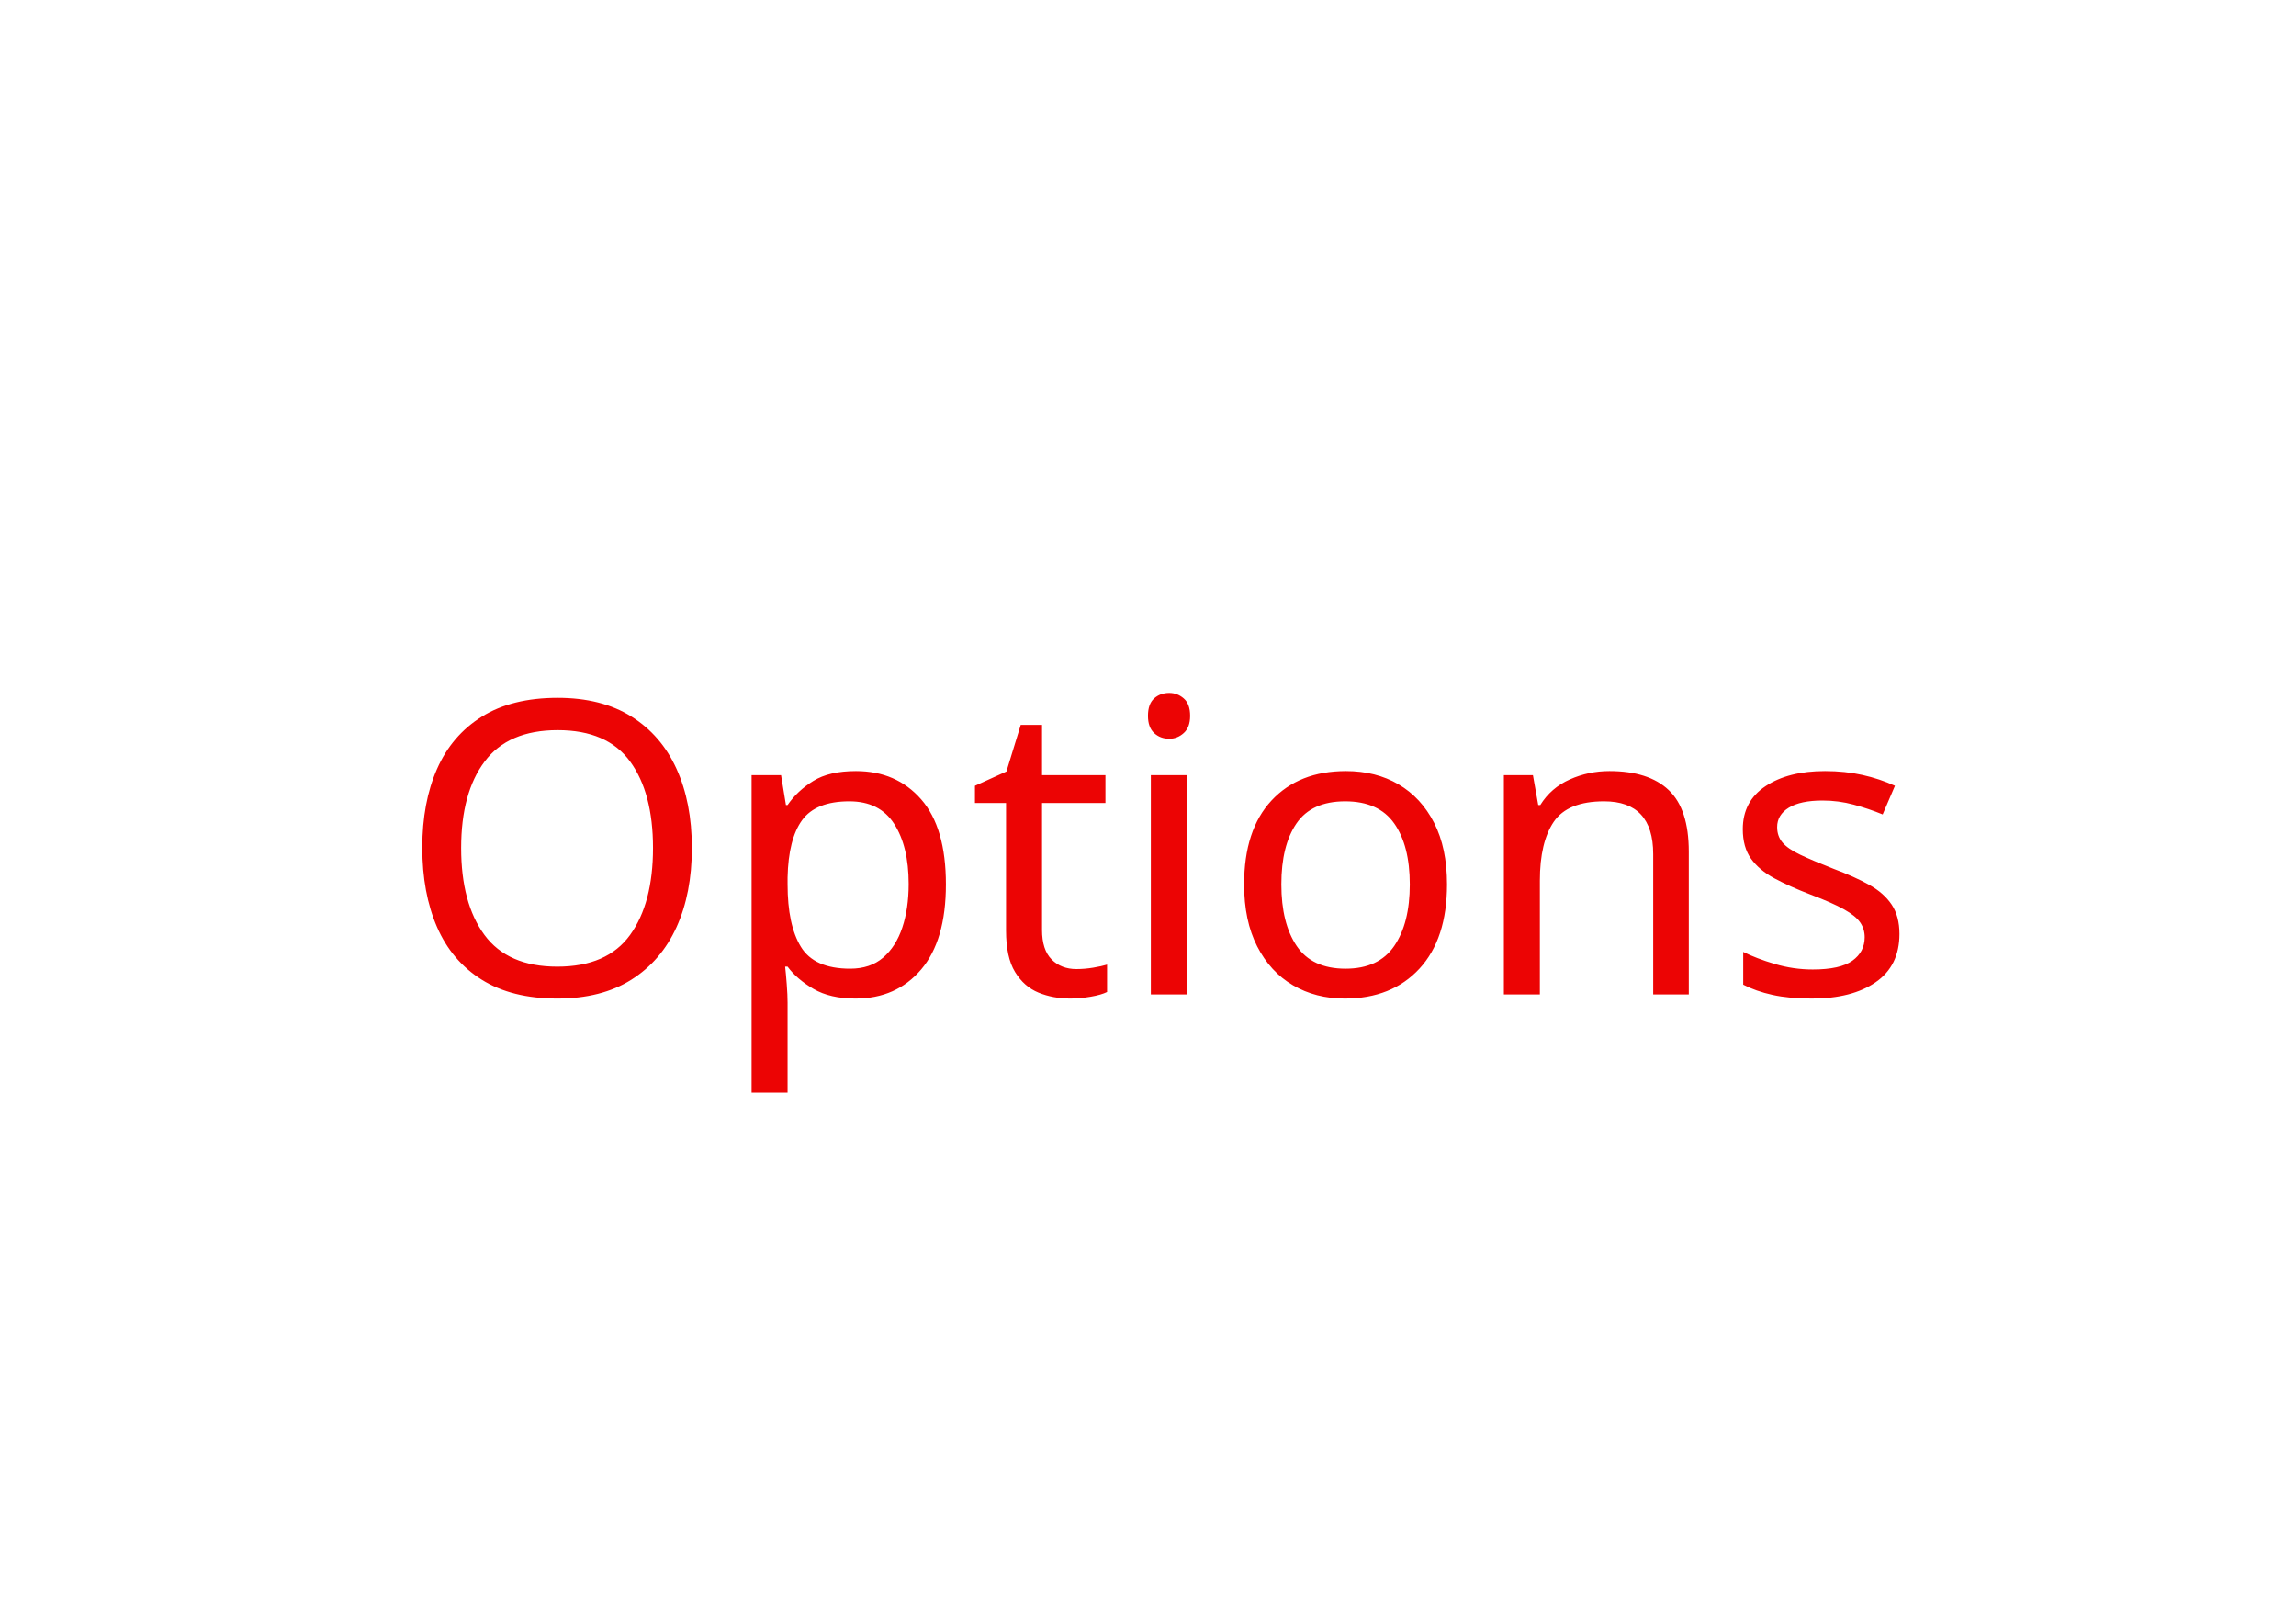
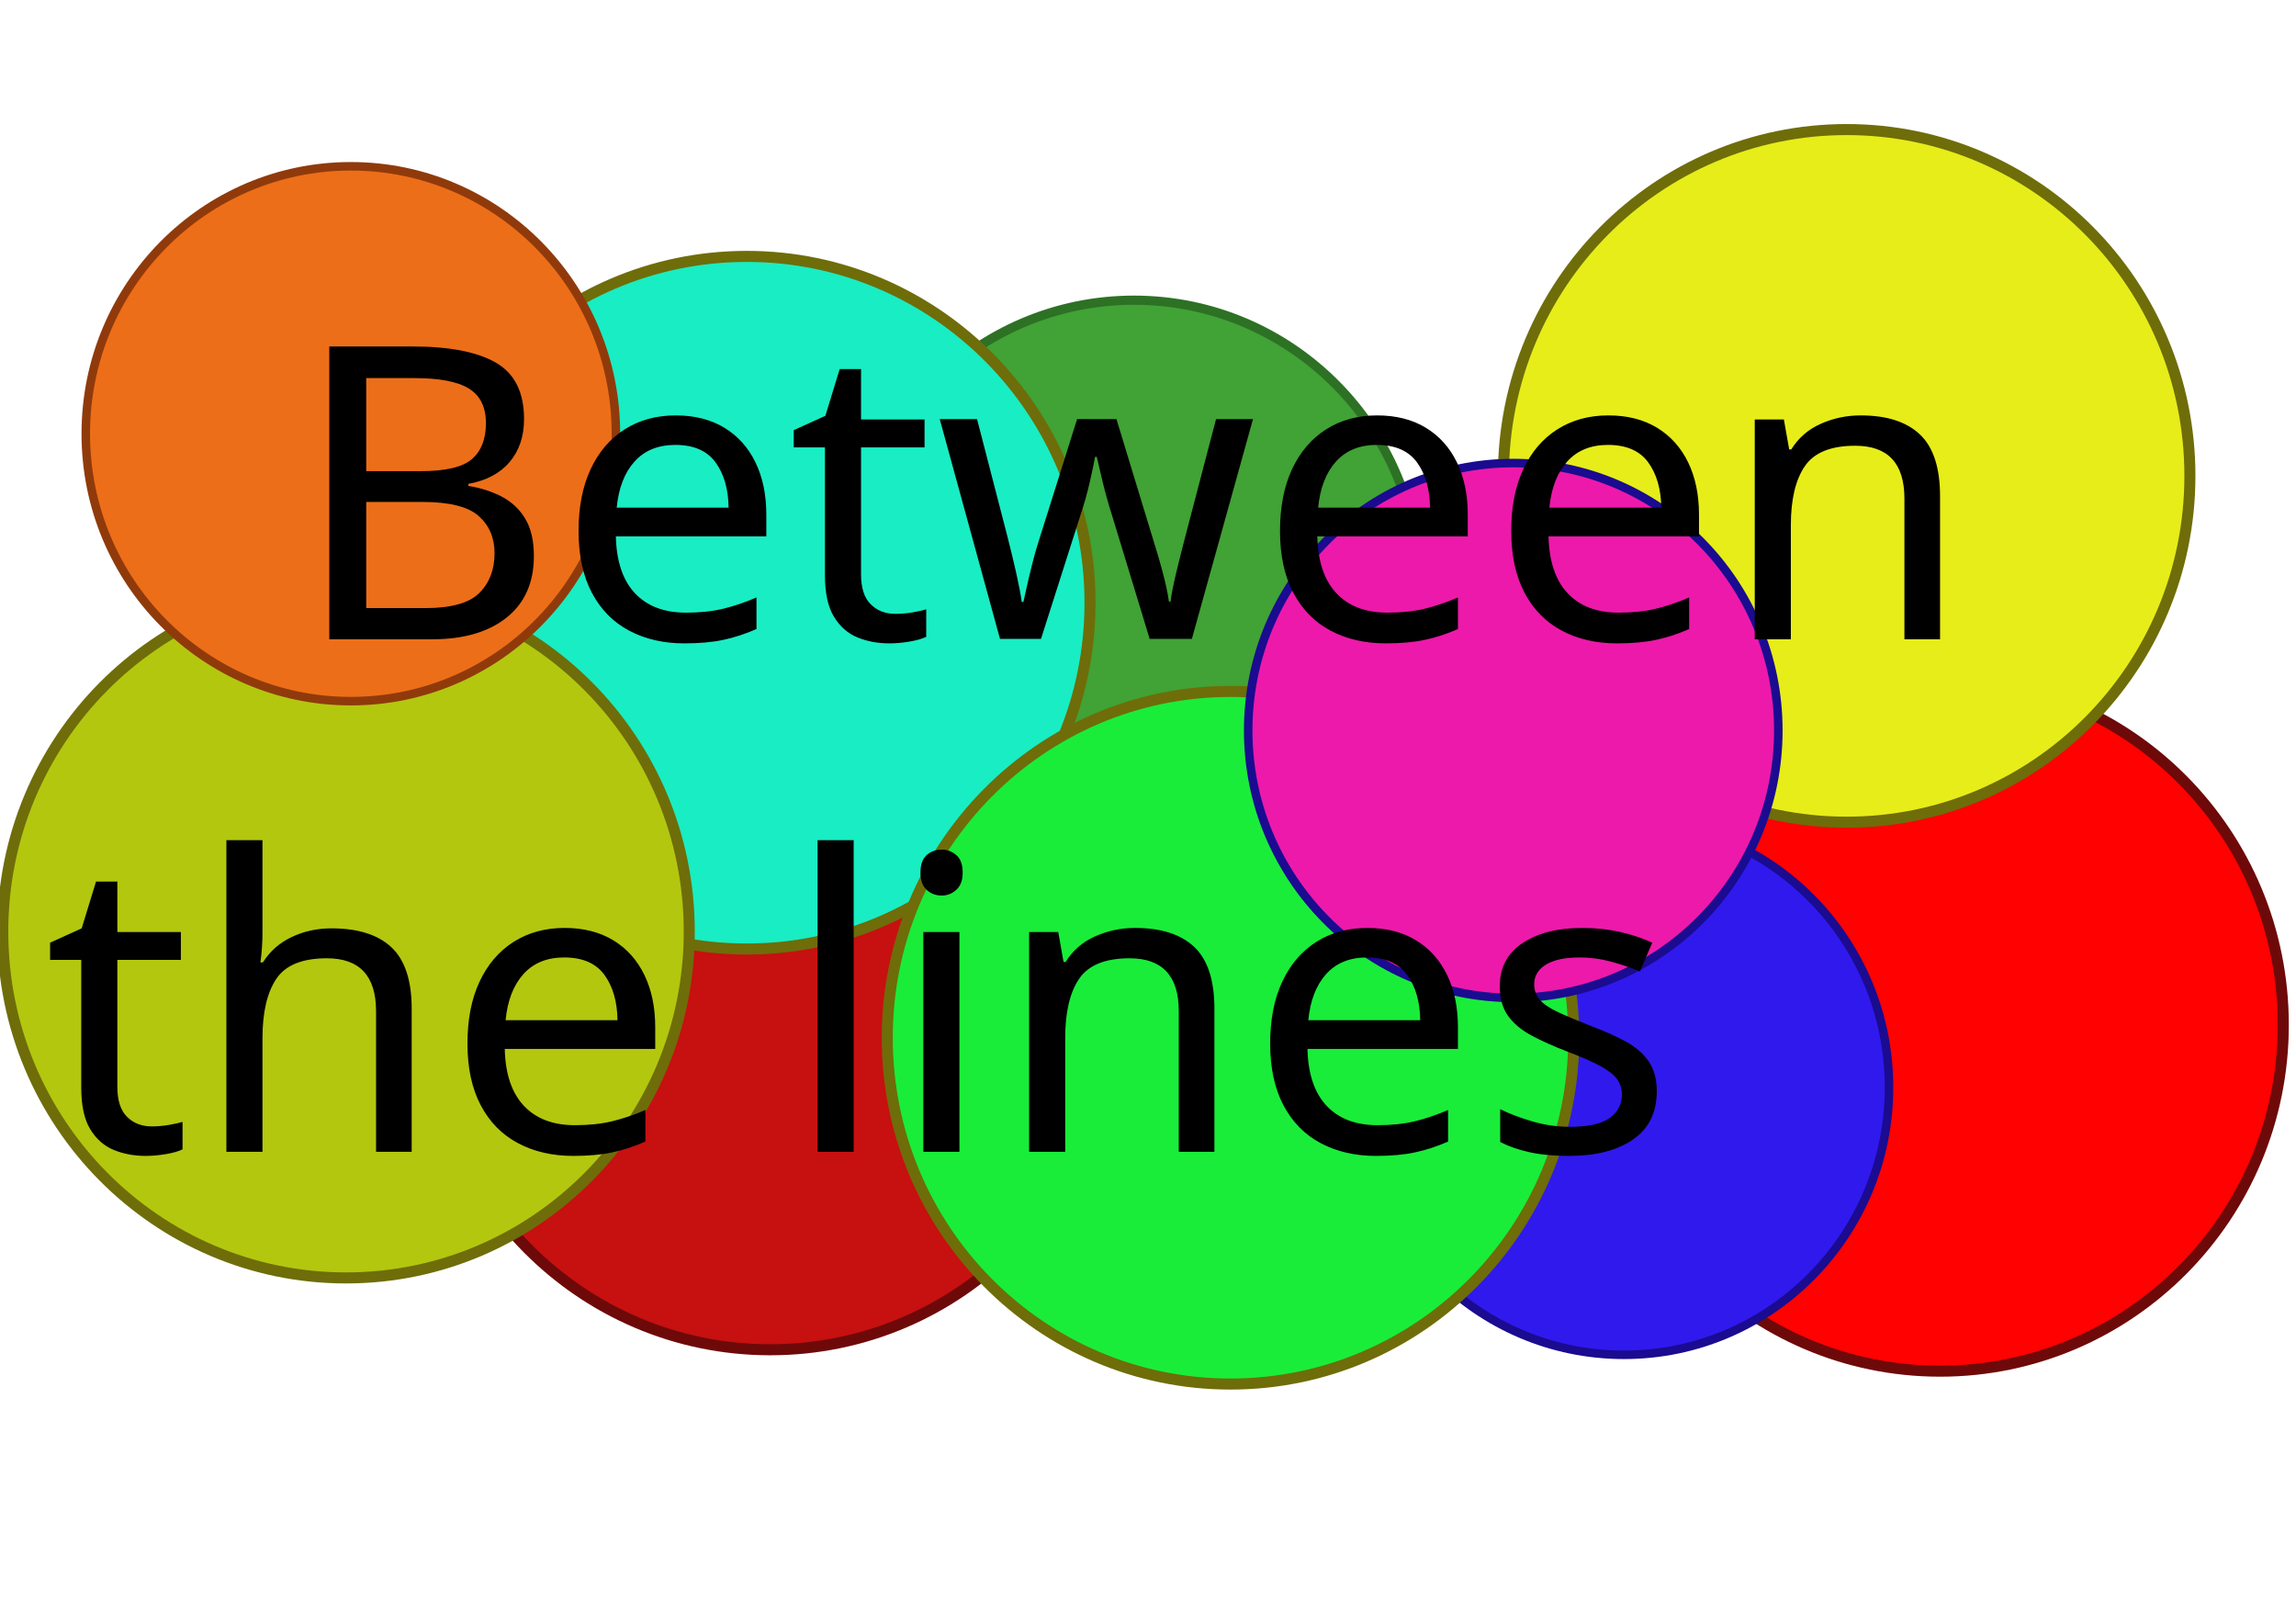
<svg xmlns="http://www.w3.org/2000/svg" width="297mm" height="210mm" viewBox="0 0 297 210" version="1.1" id="svg1">
  <defs id="defs1">
+     <rect x="70.1" y="245.349" width="981.397" height="373.178" id="rect2" />
    <rect x="65.976" y="88.656" width="1010.262" height="645.331" id="rect1" />
  </defs>
  <g id="layer1">
-     <text xml:space="preserve" transform="matrix(0.2645833,0,0,0.2645833,-1.363478,57.01158)" id="text1" style="font-style:normal;font-variant:normal;font-weight:normal;font-stretch:normal;font-size:200px;font-family:Sans;-inkscape-font-specification:'Sans, Normal';font-variant-ligatures:normal;font-variant-caps:normal;font-variant-numeric:normal;font-variant-east-asian:normal;text-align:center;writing-mode:lr-tb;direction:ltr;white-space:pre;shape-inside:url(#rect1);fill:#ec0404;fill-opacity:1;stroke:#ff0100;stroke-width:0" x="505.131" y="0">
-       <tspan x="199.408" y="270.631" id="tspan2">Options</tspan>
+     <ellipse style="fill:#41a235;fill-opacity:1;stroke:#2d7125;stroke-width:1.188;stroke-linecap:round;stroke-linejoin:round;stroke-dasharray:none;stroke-opacity:1" id="path1" cx="146.69" cy="76.098" rx="36.949" ry="37.273" />
+     <ellipse style="fill:#c71010;fill-opacity:1;stroke:#6e0909;stroke-width:1.428;stroke-linecap:round;stroke-linejoin:round;stroke-dasharray:none;stroke-opacity:1" id="path1-3" cx="99.639" cy="129.78" rx="44.401" ry="44.79" />
+     <ellipse style="fill:#ff0101;fill-opacity:1;stroke:#6e0909;stroke-width:1.428;stroke-linecap:round;stroke-linejoin:round;stroke-dasharray:none;stroke-opacity:1" id="path1-3-4" cx="250.956" cy="132.548" rx="44.401" ry="44.79" />
+     <ellipse style="fill:#e7ed19;fill-opacity:1;stroke:#6e6d09;stroke-width:1.428;stroke-linecap:round;stroke-linejoin:round;stroke-dasharray:none;stroke-opacity:1" id="path1-3-1" cx="238.875" cy="61.547" rx="44.401" ry="44.79" />
+     <ellipse style="fill:#19edc3;fill-opacity:1;stroke:#6e6d09;stroke-width:1.428;stroke-linecap:round;stroke-linejoin:round;stroke-dasharray:none;stroke-opacity:1" id="path1-3-1-5" cx="96.599" cy="77.951" rx="44.401" ry="44.79" />
+     <ellipse style="fill:#3019ed;fill-opacity:1;stroke:#1a0b90;stroke-width:1.103;stroke-linecap:round;stroke-linejoin:round;stroke-dasharray:none;stroke-opacity:1" id="path1-3-1-3" cx="210.067" cy="140.635" rx="34.288" ry="34.588" />
+     <ellipse style="fill:#19ed3a;fill-opacity:1;stroke:#6e6d09;stroke-width:1.428;stroke-linecap:round;stroke-linejoin:round;stroke-dasharray:none;stroke-opacity:1" id="path1-3-1-9" cx="159.172" cy="134.215" rx="44.401" ry="44.79" />
+     <ellipse style="fill:#b3c70f;fill-opacity:1;stroke:#6e6d09;stroke-width:1.428;stroke-linecap:round;stroke-linejoin:round;stroke-dasharray:none;stroke-opacity:1" id="path1-3-1-9-2" cx="44.758" cy="120.489" rx="44.401" ry="44.79" />
+     <ellipse style="fill:#ed19aa;fill-opacity:1;stroke:#1a0b90;stroke-width:1.103;stroke-linecap:round;stroke-linejoin:round;stroke-dasharray:none;stroke-opacity:1" id="path1-3-1-3-2" cx="195.748" cy="94.477" rx="34.288" ry="34.588" />
+     <ellipse style="fill:#ed6e19;fill-opacity:1;stroke:#903a0b;stroke-width:1.103;stroke-linecap:round;stroke-linejoin:round;stroke-dasharray:none;stroke-opacity:1" id="path1-3-1-3-6" cx="45.384" cy="56.096" rx="34.288" ry="34.588" />
+     <text xml:space="preserve" transform="matrix(0.3450352,0,0,0.3450352,-44.67664,-49.54235)" id="text1" style="font-size:153.699px;font-family:'Adwaita Mono';-inkscape-font-specification:'Adwaita Mono';text-align:center;writing-mode:lr-tb;direction:ltr;white-space:pre;shape-inside:url(#rect2);fill:#000000;fill-opacity:1;stroke:#000000;stroke-width:0;stroke-linecap:round;stroke-linejoin:round;stroke-dasharray:none;stroke-opacity:1" x="490.699" y="0">
+       <tspan x="238.031" y="383.218" id="tspan1">Between </tspan>
+       <tspan x="145.811" y="575.341" id="tspan3">the lines</tspan>
    </text>
  </g>
</svg>
